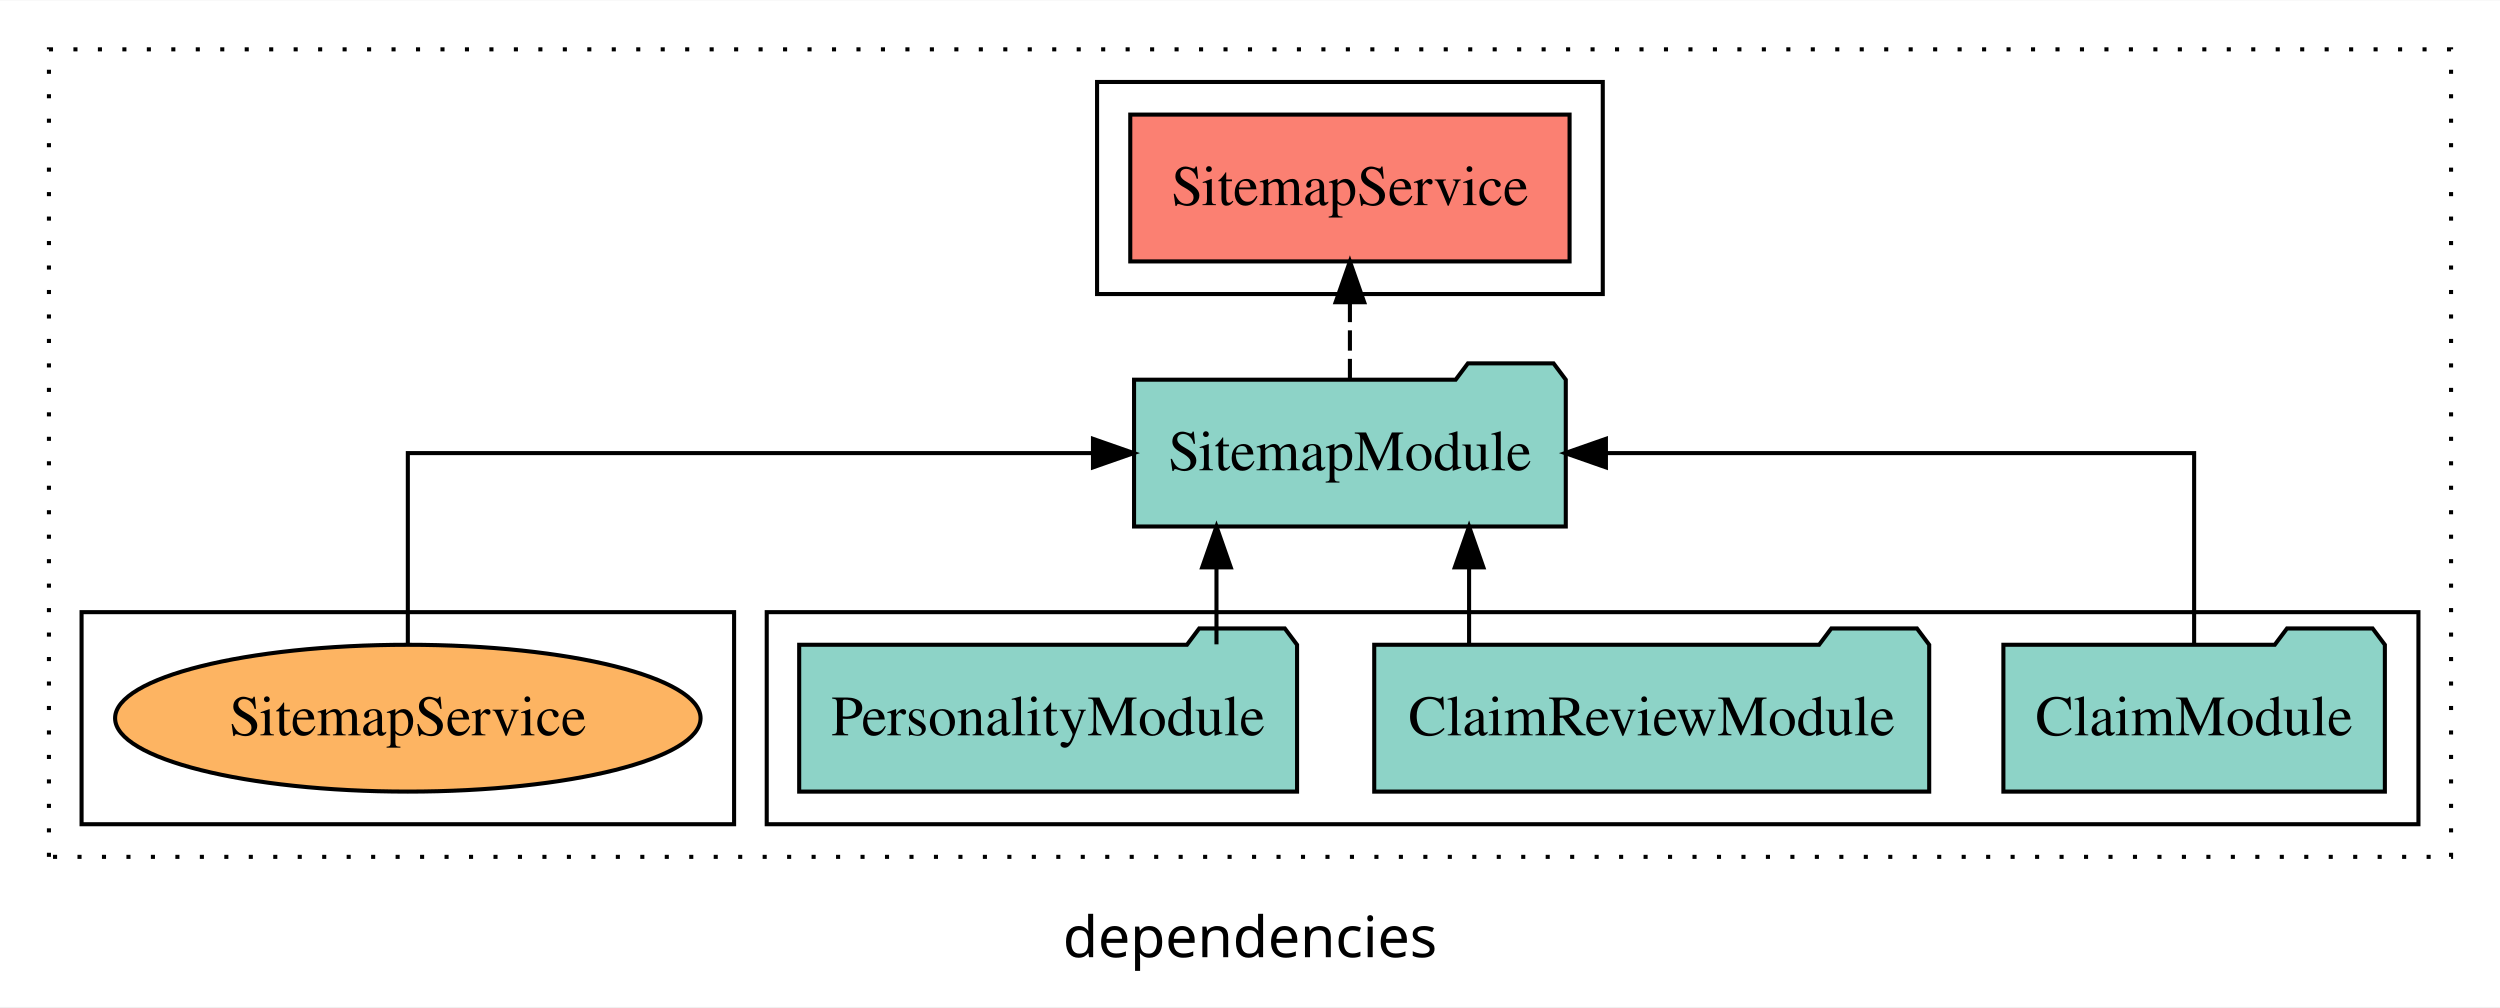
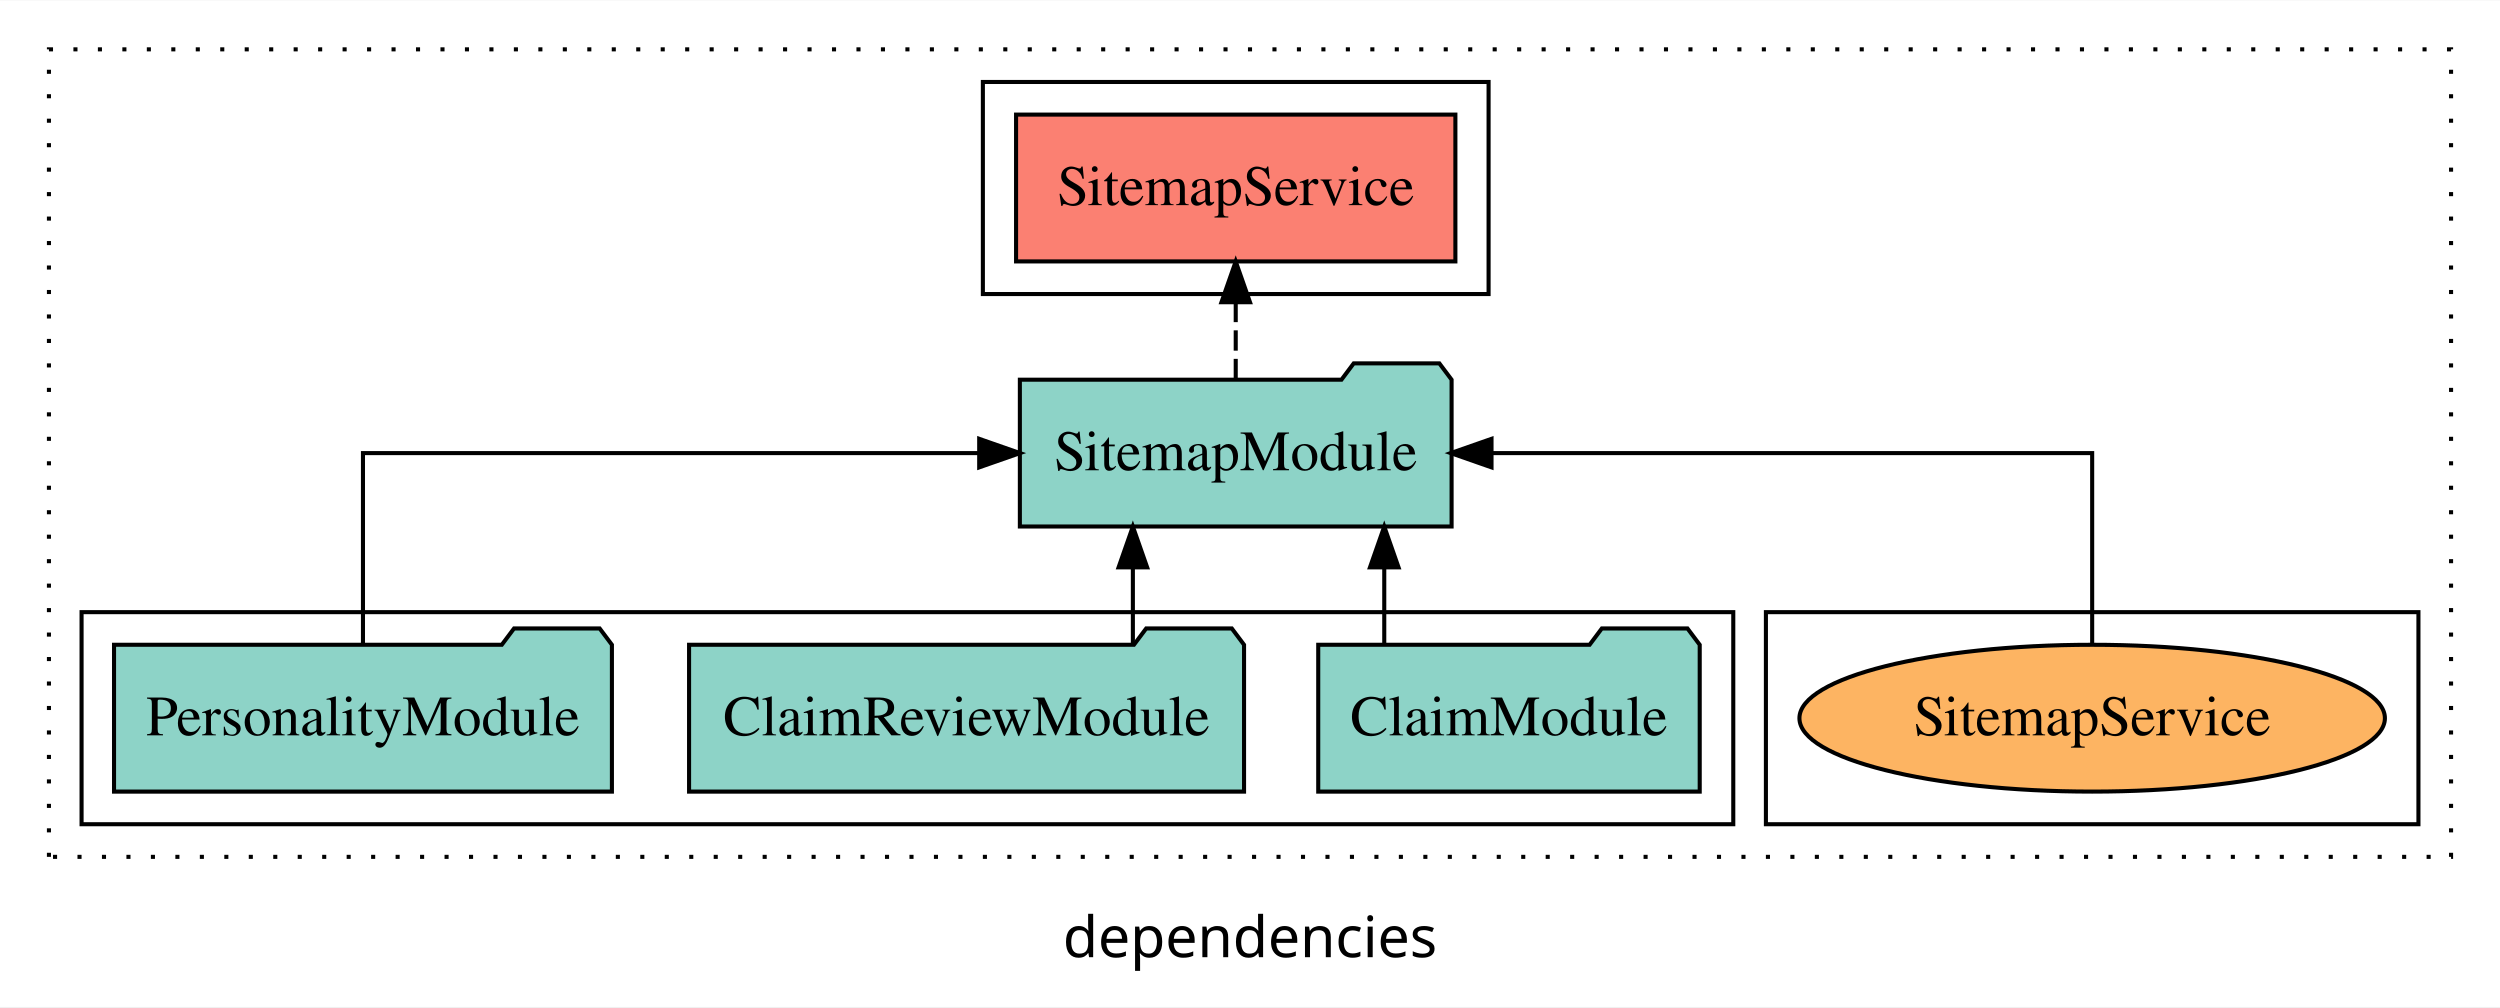
<svg xmlns="http://www.w3.org/2000/svg" width="613pt" height="247pt" viewBox="0.00 0.00 613.00 246.80">
  <g id="graph0" class="graph" transform="scale(1 1) rotate(0) translate(4 242.8)">
    <polygon fill="white" stroke="transparent" points="-4,4 -4,-242.8 609,-242.8 609,4 -4,4" />
    <text text-anchor="middle" x="302.5" y="-8.2" font-family="sans-serif" font-size="14.00">dependencies</text>
    <g id="clust1" class="cluster">
      <polygon fill="none" stroke="black" stroke-dasharray="1,5" points="8,-32.8 8,-230.8 597,-230.8 597,-32.8 8,-32.8" />
    </g>
-     <g id="clust3" class="cluster">
-       <polygon fill="none" stroke="black" points="184,-40.8 184,-92.8 589,-92.8 589,-40.8 184,-40.8" />
+     <g id="clust4" class="cluster">
+       <polygon fill="none" stroke="black" points="237,-170.8 237,-222.8 361,-222.8 361,-170.8 237,-170.8" />
    </g>
    <g id="clust6" class="cluster">
-       <polygon fill="none" stroke="black" points="16,-40.8 16,-92.8 176,-92.8 176,-40.8 16,-40.8" />
+       <polygon fill="none" stroke="black" points="429,-40.8 429,-92.8 589,-92.8 589,-40.8 429,-40.8" />
    </g>
-     <g id="clust4" class="cluster">
-       <polygon fill="none" stroke="black" points="265,-170.8 265,-222.8 389,-222.8 389,-170.8 265,-170.8" />
+     <g id="clust3" class="cluster">
+       <polygon fill="none" stroke="black" points="16,-40.8 16,-92.8 421,-92.8 421,-40.8 16,-40.8" />
    </g>
    <g id="node1" class="node">
-       <polygon fill="#8dd3c7" stroke="black" points="580.77,-84.8 577.77,-88.8 556.77,-88.8 553.77,-84.8 487.23,-84.8 487.23,-48.8 580.77,-48.8 580.77,-84.8" />
-       <text text-anchor="middle" x="534" y="-62.6" font-family="Times,serif" font-size="14.00">ClaimModule</text>
+       <polygon fill="#8dd3c7" stroke="black" points="412.77,-84.8 409.77,-88.8 388.77,-88.8 385.77,-84.8 319.23,-84.8 319.23,-48.8 412.77,-48.8 412.77,-84.8" />
+       <text text-anchor="middle" x="366" y="-62.6" font-family="Times,serif" font-size="14.00">ClaimModule</text>
    </g>
    <g id="node4" class="node">
-       <polygon fill="#8dd3c7" stroke="black" points="379.93,-149.8 376.93,-153.8 355.93,-153.8 352.93,-149.8 274.07,-149.8 274.07,-113.8 379.93,-113.8 379.93,-149.8" />
-       <text text-anchor="middle" x="327" y="-127.6" font-family="Times,serif" font-size="14.00">SitemapModule</text>
+       <polygon fill="#8dd3c7" stroke="black" points="351.93,-149.8 348.93,-153.8 327.93,-153.8 324.93,-149.8 246.07,-149.8 246.07,-113.8 351.93,-113.8 351.93,-149.8" />
+       <text text-anchor="middle" x="299" y="-127.6" font-family="Times,serif" font-size="14.00">SitemapModule</text>
    </g>
    <g id="edge1" class="edge">
-       <path fill="none" stroke="black" d="M534,-84.91C534,-104.14 534,-131.8 534,-131.8 534,-131.8 389.77,-131.8 389.77,-131.8" />
-       <polygon fill="black" stroke="black" points="389.77,-128.3 379.77,-131.8 389.77,-135.3 389.77,-128.3" />
+       <path fill="none" stroke="black" d="M335.42,-84.91C335.42,-84.91 335.42,-103.79 335.42,-103.79" />
+       <polygon fill="black" stroke="black" points="331.92,-103.79 335.42,-113.79 338.92,-103.79 331.92,-103.79" />
    </g>
    <g id="node2" class="node">
-       <polygon fill="#8dd3c7" stroke="black" points="469.04,-84.8 466.04,-88.8 445.04,-88.8 442.04,-84.8 332.96,-84.8 332.96,-48.8 469.04,-48.8 469.04,-84.8" />
-       <text text-anchor="middle" x="401" y="-62.6" font-family="Times,serif" font-size="14.00">ClaimReviewModule</text>
+       <polygon fill="#8dd3c7" stroke="black" points="301.04,-84.8 298.04,-88.8 277.04,-88.8 274.04,-84.8 164.96,-84.8 164.96,-48.8 301.04,-48.8 301.04,-84.8" />
+       <text text-anchor="middle" x="233" y="-62.6" font-family="Times,serif" font-size="14.00">ClaimReviewModule</text>
    </g>
    <g id="edge2" class="edge">
-       <path fill="none" stroke="black" d="M356.22,-84.91C356.22,-84.91 356.22,-103.79 356.22,-103.79" />
-       <polygon fill="black" stroke="black" points="352.72,-103.79 356.22,-113.79 359.72,-103.79 352.72,-103.79" />
+       <path fill="none" stroke="black" d="M273.78,-84.91C273.78,-84.91 273.78,-103.79 273.78,-103.79" />
+       <polygon fill="black" stroke="black" points="270.28,-103.79 273.78,-113.79 277.28,-103.79 270.28,-103.79" />
    </g>
    <g id="node3" class="node">
-       <polygon fill="#8dd3c7" stroke="black" points="314.04,-84.8 311.04,-88.8 290.04,-88.8 287.04,-84.8 191.96,-84.8 191.96,-48.8 314.04,-48.8 314.04,-84.8" />
-       <text text-anchor="middle" x="253" y="-62.6" font-family="Times,serif" font-size="14.00">PersonalityModule</text>
+       <polygon fill="#8dd3c7" stroke="black" points="146.04,-84.8 143.04,-88.8 122.04,-88.8 119.04,-84.8 23.96,-84.8 23.96,-48.8 146.04,-48.8 146.04,-84.8" />
+       <text text-anchor="middle" x="85" y="-62.6" font-family="Times,serif" font-size="14.00">PersonalityModule</text>
    </g>
    <g id="edge3" class="edge">
-       <path fill="none" stroke="black" d="M294.28,-84.91C294.28,-84.91 294.28,-103.79 294.28,-103.79" />
-       <polygon fill="black" stroke="black" points="290.78,-103.79 294.28,-113.79 297.78,-103.79 290.78,-103.79" />
+       <path fill="none" stroke="black" d="M85,-84.91C85,-104.14 85,-131.8 85,-131.8 85,-131.8 236.1,-131.8 236.1,-131.8" />
+       <polygon fill="black" stroke="black" points="236.1,-135.3 246.1,-131.8 236.1,-128.3 236.1,-135.3" />
    </g>
    <g id="node5" class="node">
-       <polygon fill="#fb8072" stroke="black" points="380.86,-214.8 273.14,-214.8 273.14,-178.8 380.86,-178.8 380.86,-214.8" />
-       <text text-anchor="middle" x="327" y="-192.6" font-family="Times,serif" font-size="14.00">SitemapService </text>
+       <polygon fill="#fb8072" stroke="black" points="352.86,-214.8 245.14,-214.8 245.14,-178.8 352.86,-178.8 352.86,-214.8" />
+       <text text-anchor="middle" x="299" y="-192.6" font-family="Times,serif" font-size="14.00">SitemapService </text>
    </g>
    <g id="edge4" class="edge">
-       <path fill="none" stroke="black" stroke-dasharray="5,2" d="M327,-149.91C327,-149.91 327,-168.79 327,-168.79" />
-       <polygon fill="black" stroke="black" points="323.5,-168.79 327,-178.79 330.5,-168.79 323.5,-168.79" />
+       <path fill="none" stroke="black" stroke-dasharray="5,2" d="M299,-149.91C299,-149.91 299,-168.79 299,-168.79" />
+       <polygon fill="black" stroke="black" points="295.5,-168.79 299,-178.79 302.5,-168.79 295.5,-168.79" />
    </g>
    <g id="node6" class="node">
-       <ellipse fill="#fdb462" stroke="black" cx="96" cy="-66.8" rx="71.78" ry="18" />
-       <text text-anchor="middle" x="96" y="-62.6" font-family="Times,serif" font-size="14.00">SitemapService</text>
+       <ellipse fill="#fdb462" stroke="black" cx="509" cy="-66.8" rx="71.78" ry="18" />
+       <text text-anchor="middle" x="509" y="-62.6" font-family="Times,serif" font-size="14.00">SitemapService</text>
    </g>
    <g id="edge5" class="edge">
-       <path fill="none" stroke="black" d="M96,-84.91C96,-104.14 96,-131.8 96,-131.8 96,-131.8 264,-131.8 264,-131.8" />
-       <polygon fill="black" stroke="black" points="264,-135.3 274,-131.8 264,-128.3 264,-135.3" />
+       <path fill="none" stroke="black" d="M509,-84.91C509,-104.14 509,-131.8 509,-131.8 509,-131.8 361.72,-131.8 361.72,-131.8" />
+       <polygon fill="black" stroke="black" points="361.72,-128.3 351.72,-131.8 361.72,-135.3 361.72,-128.3" />
    </g>
  </g>
</svg>
